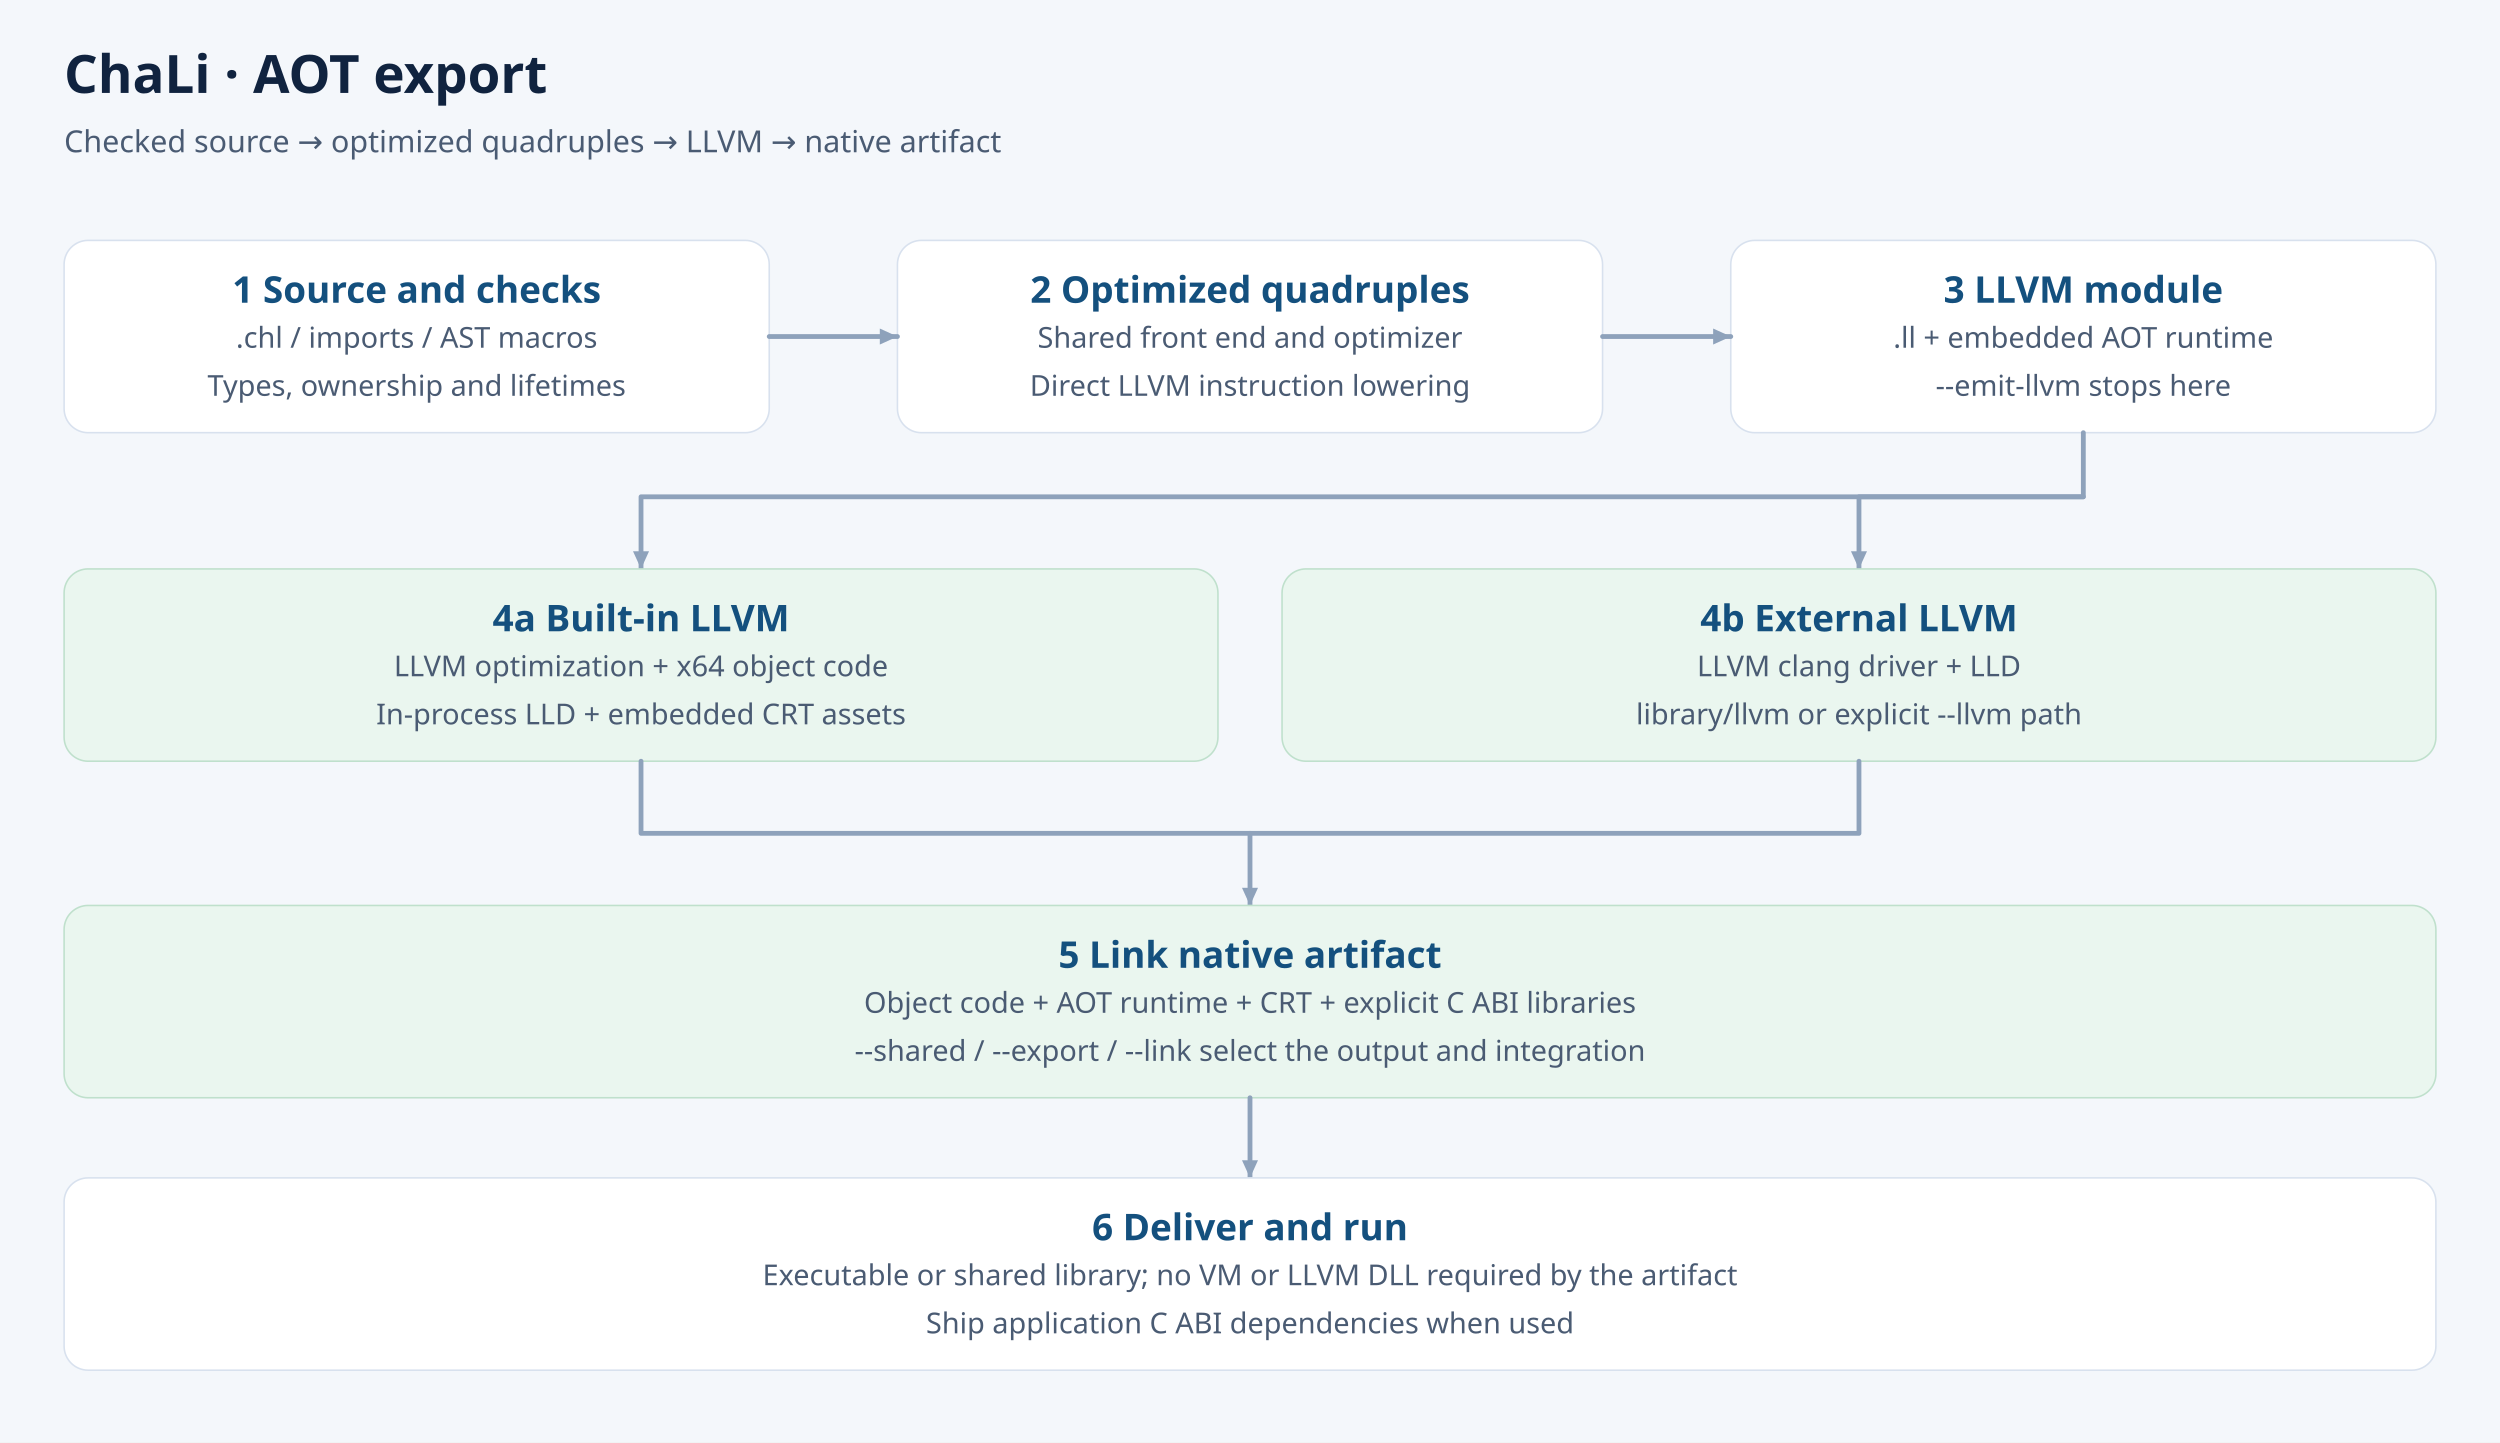
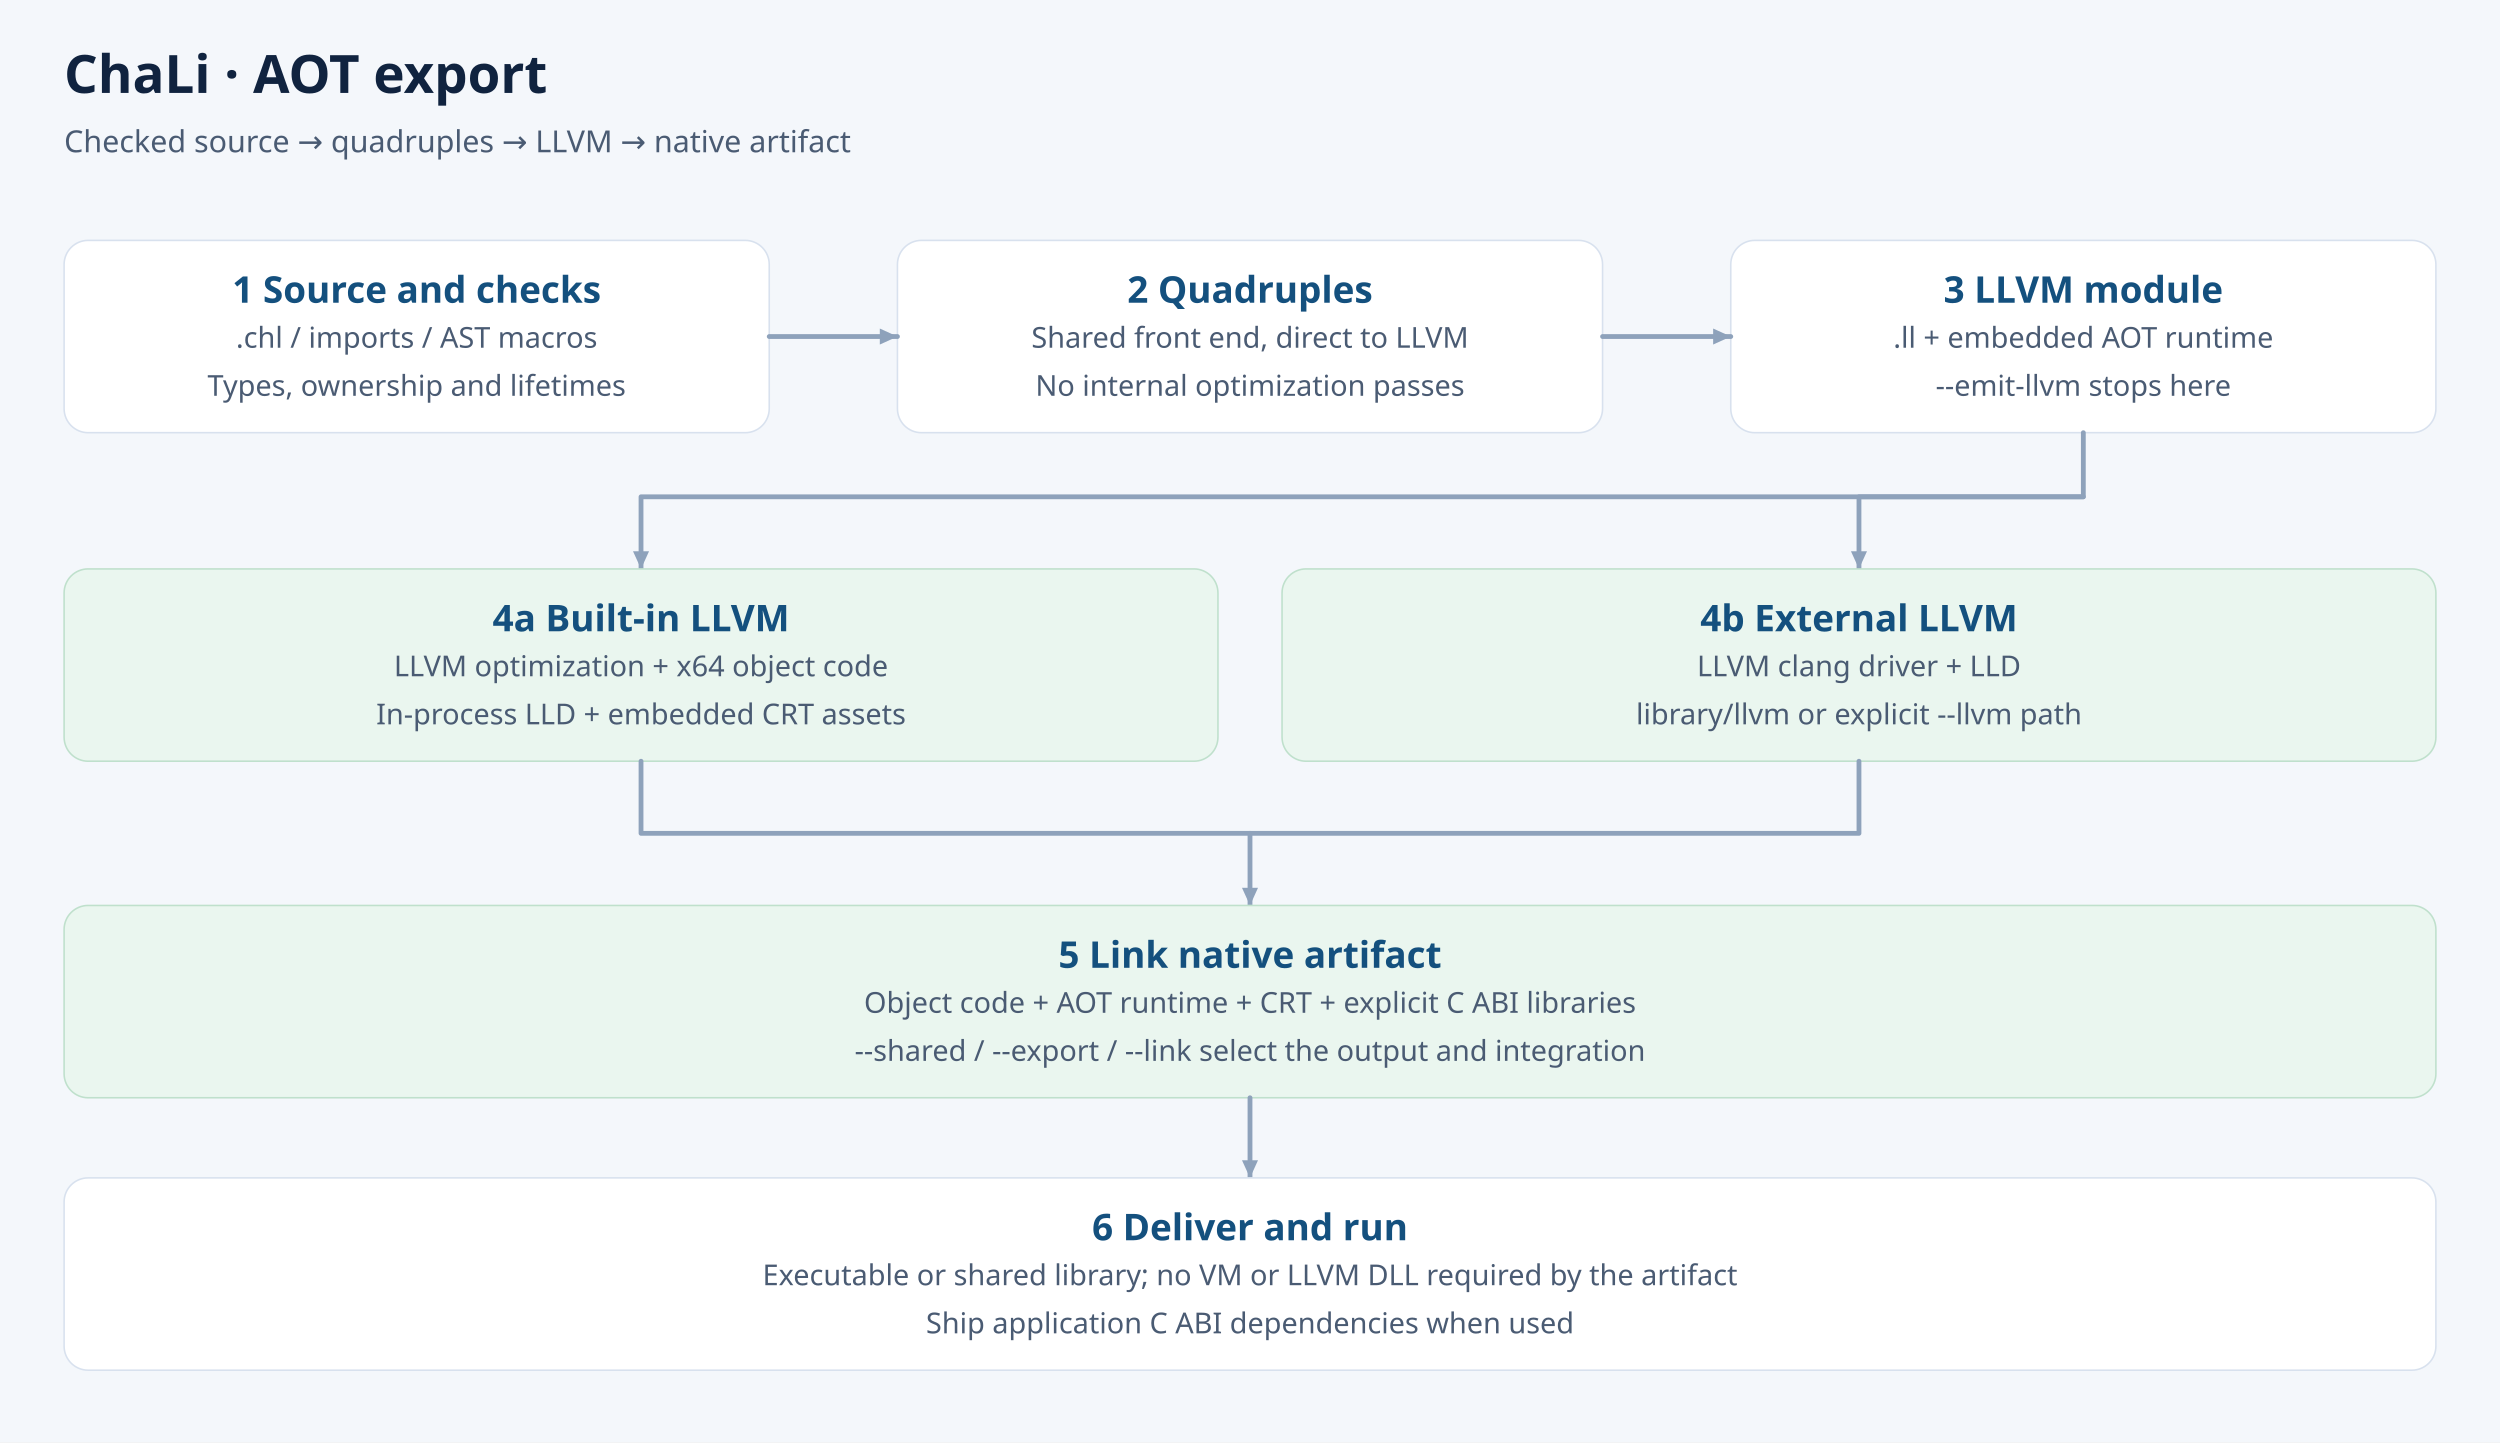
<svg xmlns="http://www.w3.org/2000/svg" width="1560" height="900" viewBox="0 0 1560 900">
  <rect width="1560" height="900" fill="#f4f7fb" />
  <text x="40" y="58" font-family="Microsoft YaHei, Segoe UI, Noto Sans SC, sans-serif" font-size="33" font-weight="700" fill="#10233f">ChaLi · AOT export</text>
-   <text x="40" y="95" font-family="Microsoft YaHei, Segoe UI, Noto Sans SC, sans-serif" font-size="19" fill="#4a5b73">Checked source → optimized quadruples → LLVM → native artifact</text>
+   <text x="40" y="95" font-family="Microsoft YaHei, Segoe UI, Noto Sans SC, sans-serif" font-size="19" fill="#4a5b73">Checked source → quadruples → LLVM → native artifact</text>
  <rect x="40" y="150" width="440" height="120" rx="15" fill="#ffffff" stroke="#d8e1ee" stroke-width="1" />
  <text x="260" y="180" font-family="Microsoft YaHei, Segoe UI, Noto Sans SC, sans-serif" font-size="23" font-weight="700" fill="#14507e" text-anchor="middle" dominant-baseline="central">1  Source and checks</text>
  <text x="260" y="210" font-family="Microsoft YaHei, Segoe UI, Noto Sans SC, sans-serif" font-size="18" fill="#4a5b73" text-anchor="middle" dominant-baseline="central">.chl / imports / AST macros</text>
  <text x="260" y="240" font-family="Microsoft YaHei, Segoe UI, Noto Sans SC, sans-serif" font-size="18" fill="#4a5b73" text-anchor="middle" dominant-baseline="central">Types, ownership and lifetimes</text>
  <rect x="560" y="150" width="440" height="120" rx="15" fill="#ffffff" stroke="#d8e1ee" stroke-width="1" />
-   <text x="780" y="180" font-family="Microsoft YaHei, Segoe UI, Noto Sans SC, sans-serif" font-size="23" font-weight="700" fill="#14507e" text-anchor="middle" dominant-baseline="central">2  Optimized quadruples</text>
-   <text x="780" y="210" font-family="Microsoft YaHei, Segoe UI, Noto Sans SC, sans-serif" font-size="18" fill="#4a5b73" text-anchor="middle" dominant-baseline="central">Shared front end and optimizer</text>
-   <text x="780" y="240" font-family="Microsoft YaHei, Segoe UI, Noto Sans SC, sans-serif" font-size="18" fill="#4a5b73" text-anchor="middle" dominant-baseline="central">Direct LLVM instruction lowering</text>
+   <text x="780" y="180" font-family="Microsoft YaHei, Segoe UI, Noto Sans SC, sans-serif" font-size="23" font-weight="700" fill="#14507e" text-anchor="middle" dominant-baseline="central">2  Quadruples</text>
+   <text x="780" y="210" font-family="Microsoft YaHei, Segoe UI, Noto Sans SC, sans-serif" font-size="18" fill="#4a5b73" text-anchor="middle" dominant-baseline="central">Shared front end, direct to LLVM</text>
+   <text x="780" y="240" font-family="Microsoft YaHei, Segoe UI, Noto Sans SC, sans-serif" font-size="18" fill="#4a5b73" text-anchor="middle" dominant-baseline="central">No internal optimization passes</text>
  <rect x="1080" y="150" width="440" height="120" rx="15" fill="#ffffff" stroke="#d8e1ee" stroke-width="1" />
  <text x="1300" y="180" font-family="Microsoft YaHei, Segoe UI, Noto Sans SC, sans-serif" font-size="23" font-weight="700" fill="#14507e" text-anchor="middle" dominant-baseline="central">3  LLVM module</text>
  <text x="1300" y="210" font-family="Microsoft YaHei, Segoe UI, Noto Sans SC, sans-serif" font-size="18" fill="#4a5b73" text-anchor="middle" dominant-baseline="central">.ll + embedded AOT runtime</text>
  <text x="1300" y="240" font-family="Microsoft YaHei, Segoe UI, Noto Sans SC, sans-serif" font-size="18" fill="#4a5b73" text-anchor="middle" dominant-baseline="central">--emit-llvm stops here</text>
  <polyline points="480,210 560,210" fill="none" stroke="#8ea2bb" stroke-width="3" stroke-linecap="round" stroke-linejoin="round" />
  <polygon points="560,210 549,215 549,205" fill="#8ea2bb" />
  <polyline points="1000,210 1080,210" fill="none" stroke="#8ea2bb" stroke-width="3" stroke-linecap="round" stroke-linejoin="round" />
  <polygon points="1080,210 1069,215 1069,205" fill="#8ea2bb" />
  <polyline points="1300,270 1300,310 400,310 400,355" fill="none" stroke="#8ea2bb" stroke-width="3" stroke-linecap="round" stroke-linejoin="round" />
  <polygon points="400,355 395,344 405,344" fill="#8ea2bb" />
  <polyline points="1300,310 1160,310 1160,355" fill="none" stroke="#8ea2bb" stroke-width="3" stroke-linecap="round" stroke-linejoin="round" />
  <polygon points="1160,355 1155,344 1165,344" fill="#8ea2bb" />
  <rect x="40" y="355" width="720" height="120" rx="15" fill="#eaf6ef" stroke="#bfe0cc" stroke-width="1" />
  <text x="400" y="385" font-family="Microsoft YaHei, Segoe UI, Noto Sans SC, sans-serif" font-size="23" font-weight="700" fill="#14507e" text-anchor="middle" dominant-baseline="central">4a  Built-in LLVM</text>
  <text x="400" y="415" font-family="Microsoft YaHei, Segoe UI, Noto Sans SC, sans-serif" font-size="18" fill="#4a5b73" text-anchor="middle" dominant-baseline="central">LLVM optimization + x64 object code</text>
  <text x="400" y="445" font-family="Microsoft YaHei, Segoe UI, Noto Sans SC, sans-serif" font-size="18" fill="#4a5b73" text-anchor="middle" dominant-baseline="central">In-process LLD + embedded CRT assets</text>
  <rect x="800" y="355" width="720" height="120" rx="15" fill="#eaf6ef" stroke="#bfe0cc" stroke-width="1" />
  <text x="1160" y="385" font-family="Microsoft YaHei, Segoe UI, Noto Sans SC, sans-serif" font-size="23" font-weight="700" fill="#14507e" text-anchor="middle" dominant-baseline="central">4b  External LLVM</text>
  <text x="1160" y="415" font-family="Microsoft YaHei, Segoe UI, Noto Sans SC, sans-serif" font-size="18" fill="#4a5b73" text-anchor="middle" dominant-baseline="central">LLVM clang driver + LLD</text>
  <text x="1160" y="445" font-family="Microsoft YaHei, Segoe UI, Noto Sans SC, sans-serif" font-size="18" fill="#4a5b73" text-anchor="middle" dominant-baseline="central">library/llvm or explicit --llvm path</text>
  <polyline points="400,475 400,520 1160,520 1160,475" fill="none" stroke="#8ea2bb" stroke-width="3" stroke-linecap="round" stroke-linejoin="round" />
  <polyline points="780,520 780,565" fill="none" stroke="#8ea2bb" stroke-width="3" stroke-linecap="round" stroke-linejoin="round" />
  <polygon points="780,565 775,554 785,554" fill="#8ea2bb" />
  <rect x="40" y="565" width="1480" height="120" rx="15" fill="#eaf6ef" stroke="#bfe0cc" stroke-width="1" />
  <text x="780" y="595" font-family="Microsoft YaHei, Segoe UI, Noto Sans SC, sans-serif" font-size="23" font-weight="700" fill="#14507e" text-anchor="middle" dominant-baseline="central">5  Link native artifact</text>
  <text x="780" y="625" font-family="Microsoft YaHei, Segoe UI, Noto Sans SC, sans-serif" font-size="18" fill="#4a5b73" text-anchor="middle" dominant-baseline="central">Object code + AOT runtime + CRT + explicit C ABI libraries</text>
  <text x="780" y="655" font-family="Microsoft YaHei, Segoe UI, Noto Sans SC, sans-serif" font-size="18" fill="#4a5b73" text-anchor="middle" dominant-baseline="central">--shared / --export / --link select the output and integration</text>
  <polyline points="780,685 780,735" fill="none" stroke="#8ea2bb" stroke-width="3" stroke-linecap="round" stroke-linejoin="round" />
  <polygon points="780,735 775,724 785,724" fill="#8ea2bb" />
  <rect x="40" y="735" width="1480" height="120" rx="15" fill="#ffffff" stroke="#d8e1ee" stroke-width="1" />
  <text x="780" y="765" font-family="Microsoft YaHei, Segoe UI, Noto Sans SC, sans-serif" font-size="23" font-weight="700" fill="#14507e" text-anchor="middle" dominant-baseline="central">6  Deliver and run</text>
  <text x="780" y="795" font-family="Microsoft YaHei, Segoe UI, Noto Sans SC, sans-serif" font-size="18" fill="#4a5b73" text-anchor="middle" dominant-baseline="central">Executable or shared library; no VM or LLVM DLL required by the artifact</text>
  <text x="780" y="825" font-family="Microsoft YaHei, Segoe UI, Noto Sans SC, sans-serif" font-size="18" fill="#4a5b73" text-anchor="middle" dominant-baseline="central">Ship application C ABI dependencies when used</text>
</svg>
